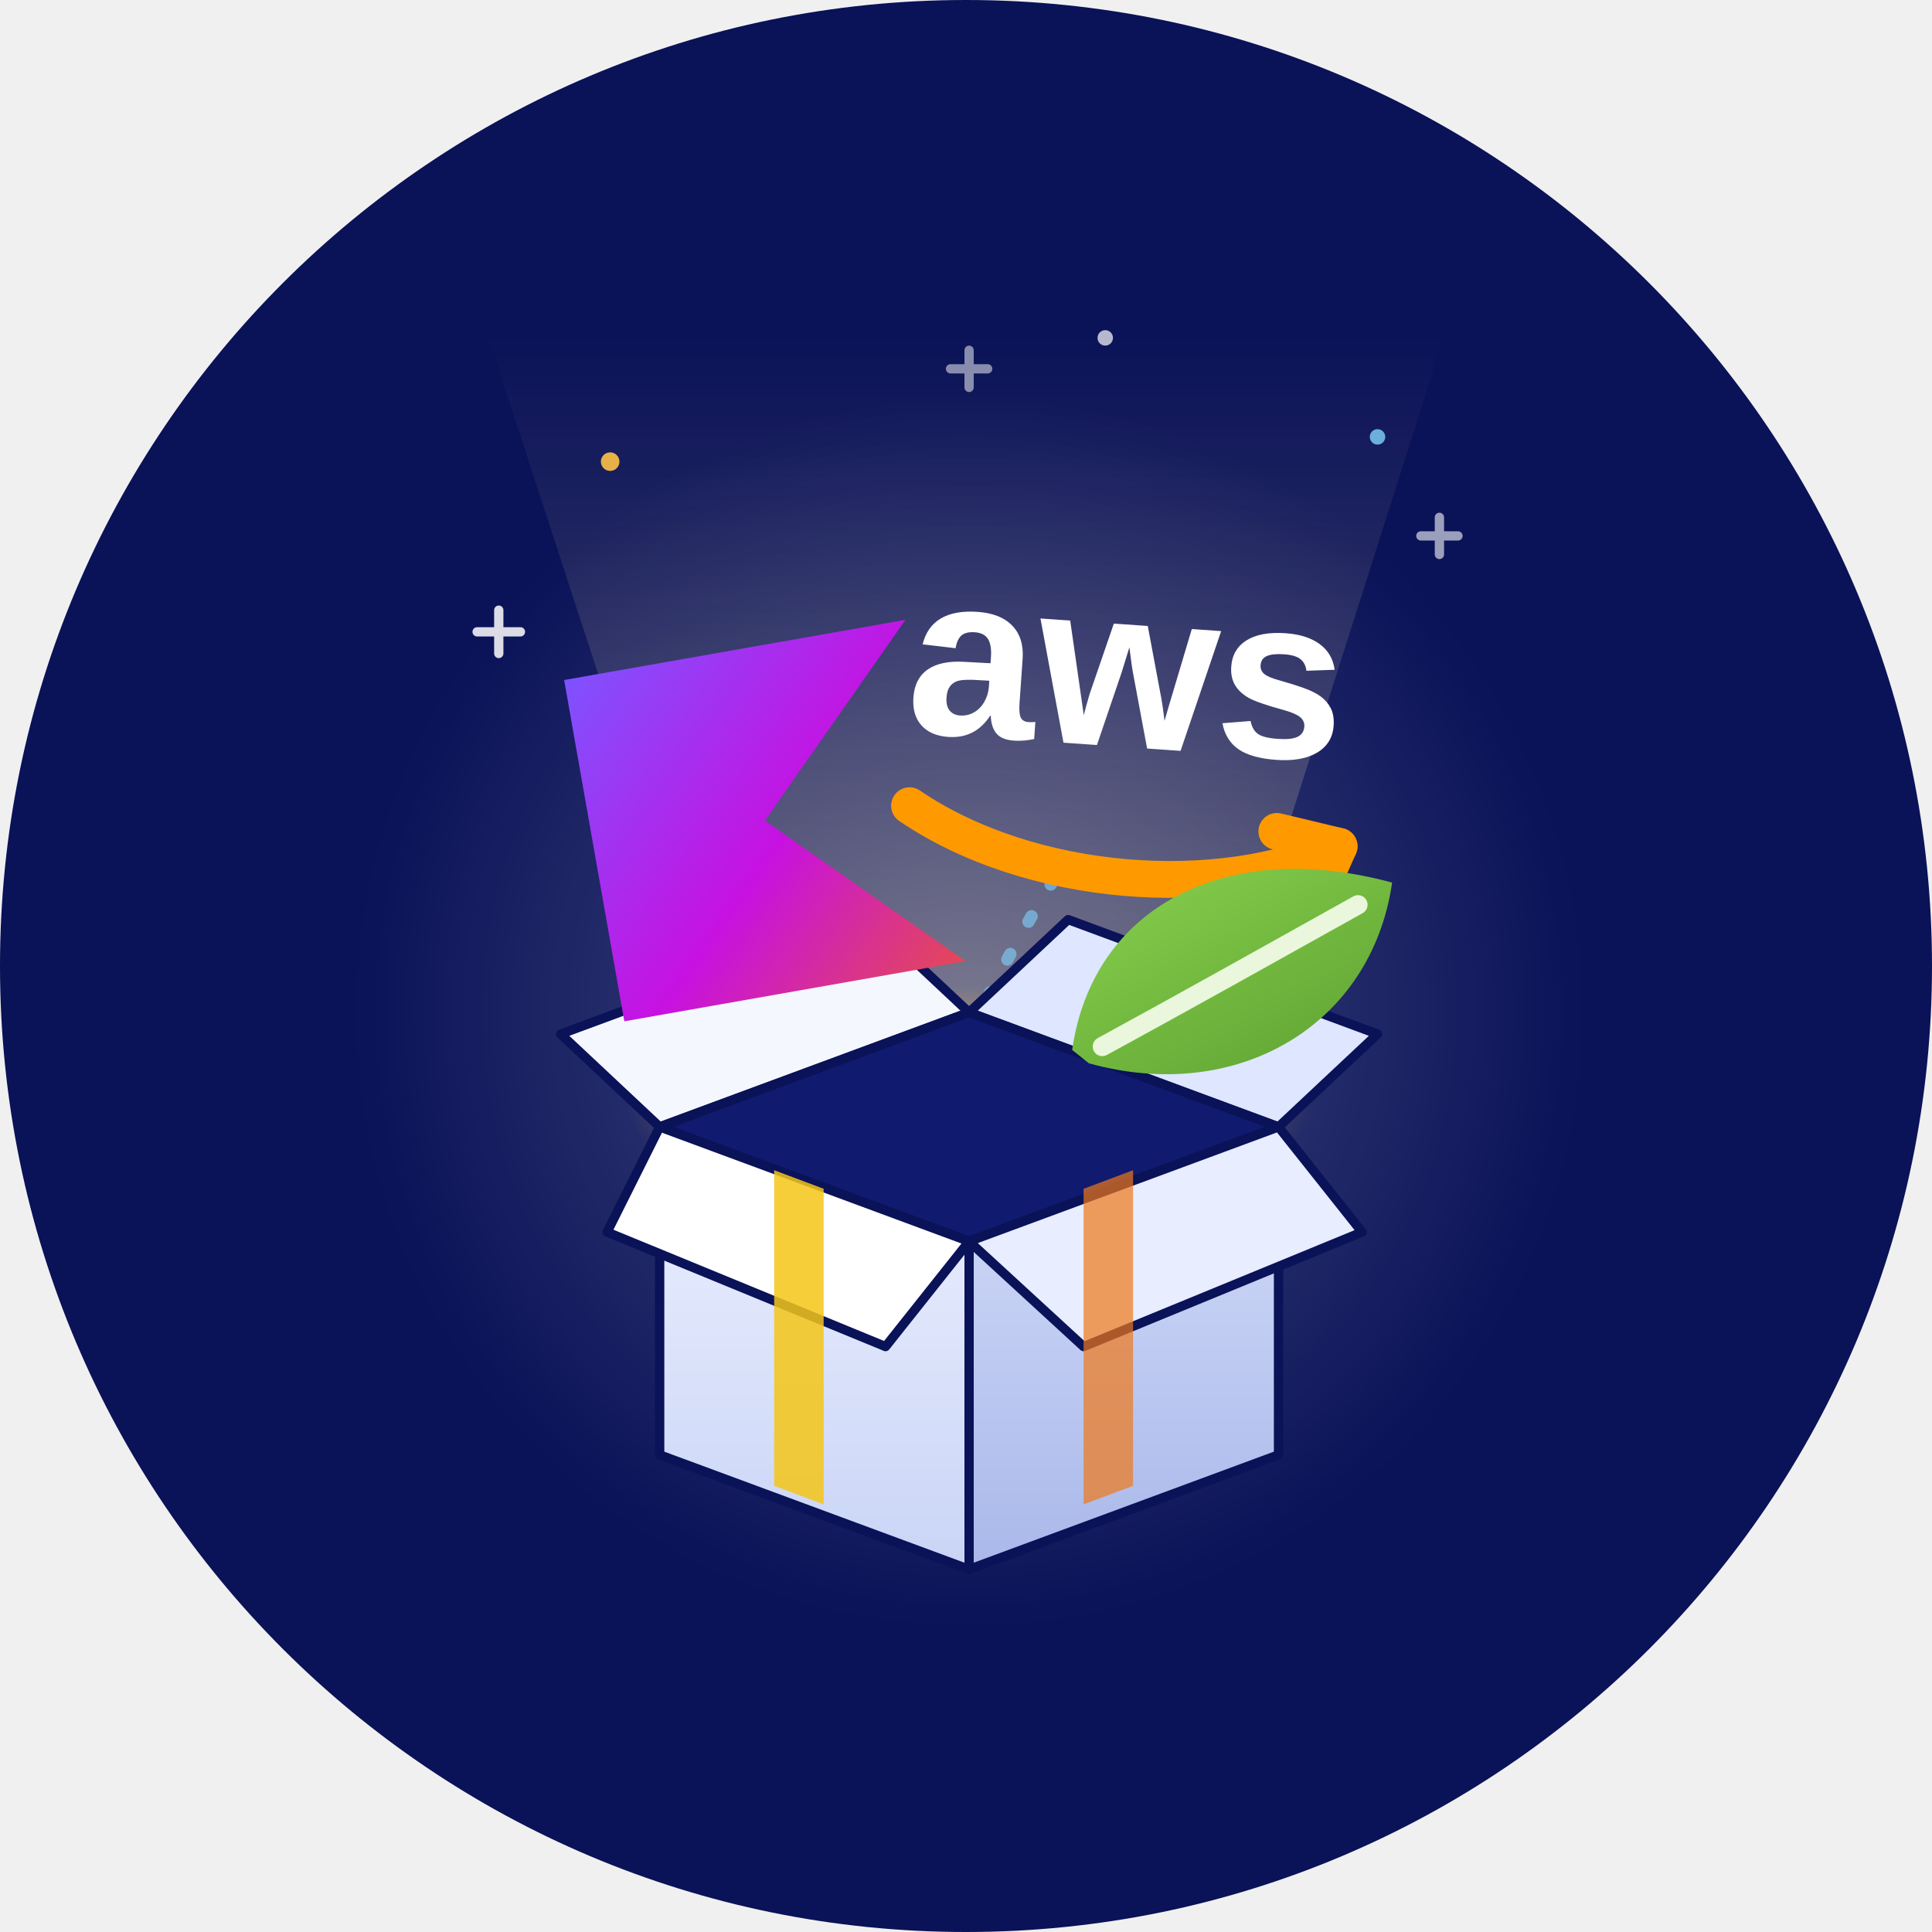
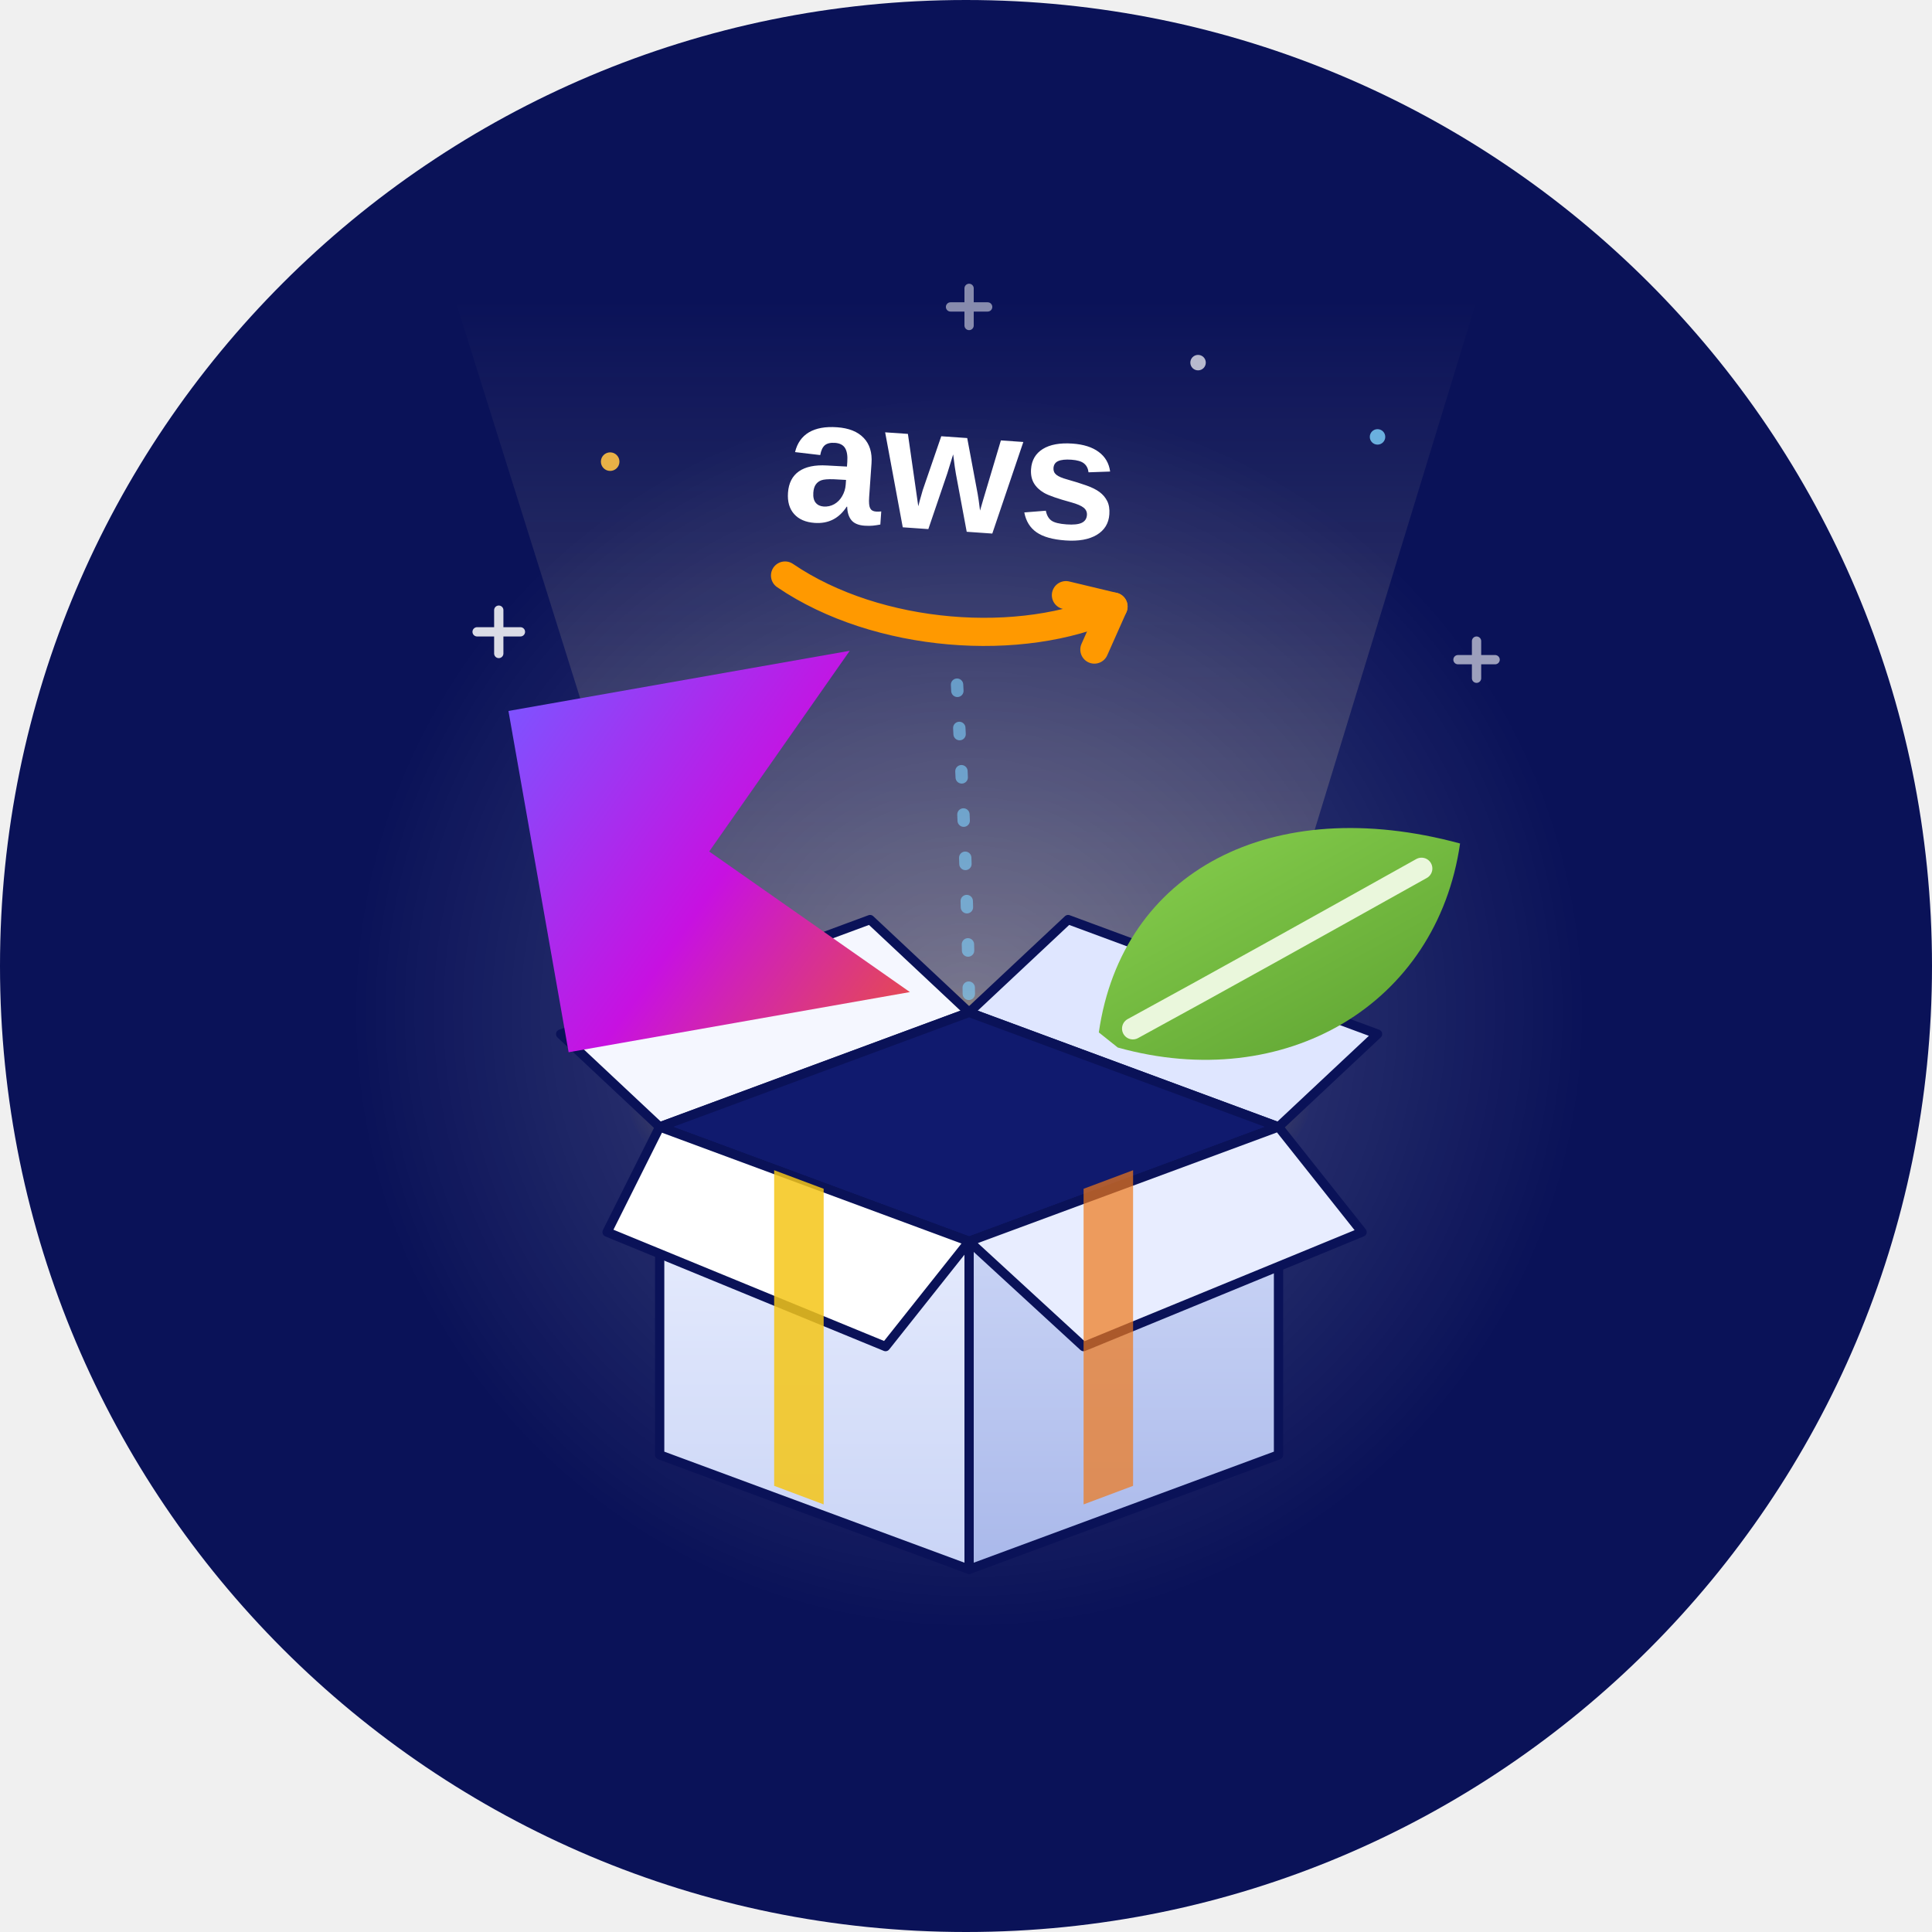
<svg xmlns="http://www.w3.org/2000/svg" viewBox="0 0 512 512">
  <defs>
    <radialGradient id="glow">
      <stop offset="0" stop-color="#ffffff" stop-opacity=".25" />
      <stop offset="1" stop-color="#ffffff" stop-opacity="0" />
    </radialGradient>
    <radialGradient id="mouthGlow">
      <stop offset="0" stop-color="#ffe9b0" stop-opacity=".9" />
      <stop offset=".6" stop-color="#f5c518" stop-opacity=".35" />
      <stop offset="1" stop-color="#f5c518" stop-opacity="0" />
    </radialGradient>
    <linearGradient id="beam" x1="0" y1="1" x2="0" y2="0">
      <stop offset="0" stop-color="#ffe9b0" stop-opacity=".30" />
      <stop offset="1" stop-color="#ffe9b0" stop-opacity="0" />
    </linearGradient>
    <linearGradient id="boxFrontL" x1="0" y1="0" x2="0" y2="1">
      <stop offset="0" stop-color="#eef2ff" />
      <stop offset="1" stop-color="#c9d4f6" />
    </linearGradient>
    <linearGradient id="boxFrontR" x1="0" y1="0" x2="0" y2="1">
      <stop offset="0" stop-color="#d4ddf9" />
      <stop offset="1" stop-color="#a9b8ea" />
    </linearGradient>
    <linearGradient id="gKotlin" x1="0" y1="0" x2="1" y2="1">
      <stop offset="0" stop-color="#7F52FF" />
      <stop offset=".55" stop-color="#C711E1" />
      <stop offset="1" stop-color="#E44857" />
    </linearGradient>
    <linearGradient id="gLeaf" x1="0" y1="0" x2="1" y2="1">
      <stop offset="0" stop-color="#8bd450" />
      <stop offset="1" stop-color="#5a9e2f" />
    </linearGradient>
  </defs>
  <circle cx="256" cy="256" r="256" fill="#0a1258" />
  <g transform="translate(256 256) scale(0.82) translate(-255 -255)">
    <circle cx="256" cy="270" r="200" fill="url(#glow)" />
-     <polygon points="180,295 332,295 410,50 100,50" fill="url(#beam)" />
+     <polygon points="170,295 342,295 420,40 90,40" fill="url(#beam)" />
    <ellipse cx="256" cy="300" rx="110" ry="38" fill="url(#mouthGlow)" />
    <g fill="none" stroke-linecap="round" stroke-dasharray="2 12">
-       <path stroke="#FFC145" stroke-width="4" opacity="0.65" d="M226 288 C 214 280, 202 272, 190 264" />
-       <path stroke="#7FD4FF" stroke-width="4" opacity="0.6" d="M256 278 C 264 260, 274 242, 284 226" />
-       <path stroke="#ffffff" stroke-width="3.5" opacity="0.5" d="M284 290 C 302 284, 318 278, 332 272" />
+       <path stroke="#FFC145" stroke-width="4" opacity="0.65" d="M222 290 C 210 284, 198 278, 186 272" />
+       <path stroke="#7FD4FF" stroke-width="4" opacity="0.6" d="M256 278 C 256 240, 254 200, 252 162" />
+       <path stroke="#ffffff" stroke-width="3.5" opacity="0.5" d="M286 292 C 304 288, 320 284, 334 280" />
    </g>
    <g stroke="#0a1258" stroke-width="3" stroke-linejoin="round">
      <polygon points="256,270 156,307 124,277 224,240" fill="#f5f7ff" />
      <polygon points="256,270 356,307 388,277 288,240" fill="#dfe6ff" />
      <polygon points="256,270 356,307 256,344 156,307" fill="#101a6e" />
      <polygon points="156,307 256,344 256,450 156,413" fill="url(#boxFrontL)" />
      <polygon points="256,344 356,307 356,413 256,450" fill="url(#boxFrontR)" />
      <polygon points="156,307 256,344 229,378 139,341" fill="#ffffff" />
      <polygon points="256,344 356,307 383,341 293,378" fill="#e8edff" />
    </g>
    <polygon points="193,321 209,327 209,429 193,423" fill="#f5c518" opacity="0.85" />
    <polygon points="293,327 309,321 309,423 293,429" fill="#f07818" opacity="0.7" />
-     <g transform="translate(134 152) rotate(-10 56 56)">
+     <g transform="translate(116 162) rotate(-10 56 56)">
      <polygon points="0,0 112,0 56,56 112,112 0,112" fill="url(#gKotlin)" />
    </g>
-     <g transform="translate(240 108) rotate(4) scale(1.7)">
+     <g transform="translate(199 56) rotate(4) scale(1.3)">
      <text x="0" y="42" font-family="Segoe UI, Arial, Helvetica, sans-serif" font-size="44" font-weight="700" fill="#ffffff">aws</text>
      <path d="M2 56 C 26 70, 62 70, 84 58" fill="none" stroke="#FF9900" stroke-width="7" stroke-linecap="round" />
      <path d="M84 58 l -12 -2 m 12 2 l -4 11" fill="none" stroke="#FF9900" stroke-width="7" stroke-linecap="round" />
    </g>
-     <g transform="translate(300 202) rotate(12) scale(1.55)">
+     <g transform="translate(310 186) rotate(12) scale(1.75)">
      <path d="M4 52 C 2 22, 26 2, 62 4 C 64 34, 40 56, 8 54 Z" fill="url(#gLeaf)" />
      <path d="M10 50 C 24 38, 40 24, 56 10" fill="none" stroke="#eaf7dc" stroke-width="4" stroke-linecap="round" />
    </g>
    <g stroke="#ffffff" stroke-width="3" stroke-linecap="round" opacity="0.85">
      <path d="M104 140 v 14 M97 147 h 14" />
-       <path d="M408 110 v 12 M402 116 h 12" opacity="0.7" />
-       <path d="M256 56 v 12 M250 62 h 12" opacity="0.6" />
+       <path d="M420 150 v 12 M414 156 h 12" opacity="0.7" />
+       <path d="M256 36 v 12 M250 42 h 12" opacity="0.6" />
    </g>
    <circle cx="140" cy="92" r="3" fill="#FFC145" opacity="0.9" />
    <circle cx="388" cy="84" r="2.5" fill="#7FD4FF" opacity="0.8" />
-     <circle cx="300" cy="52" r="2.5" fill="#ffffff" opacity="0.7" />
+     <circle cx="330" cy="60" r="2.5" fill="#ffffff" opacity="0.7" />
  </g>
</svg>
